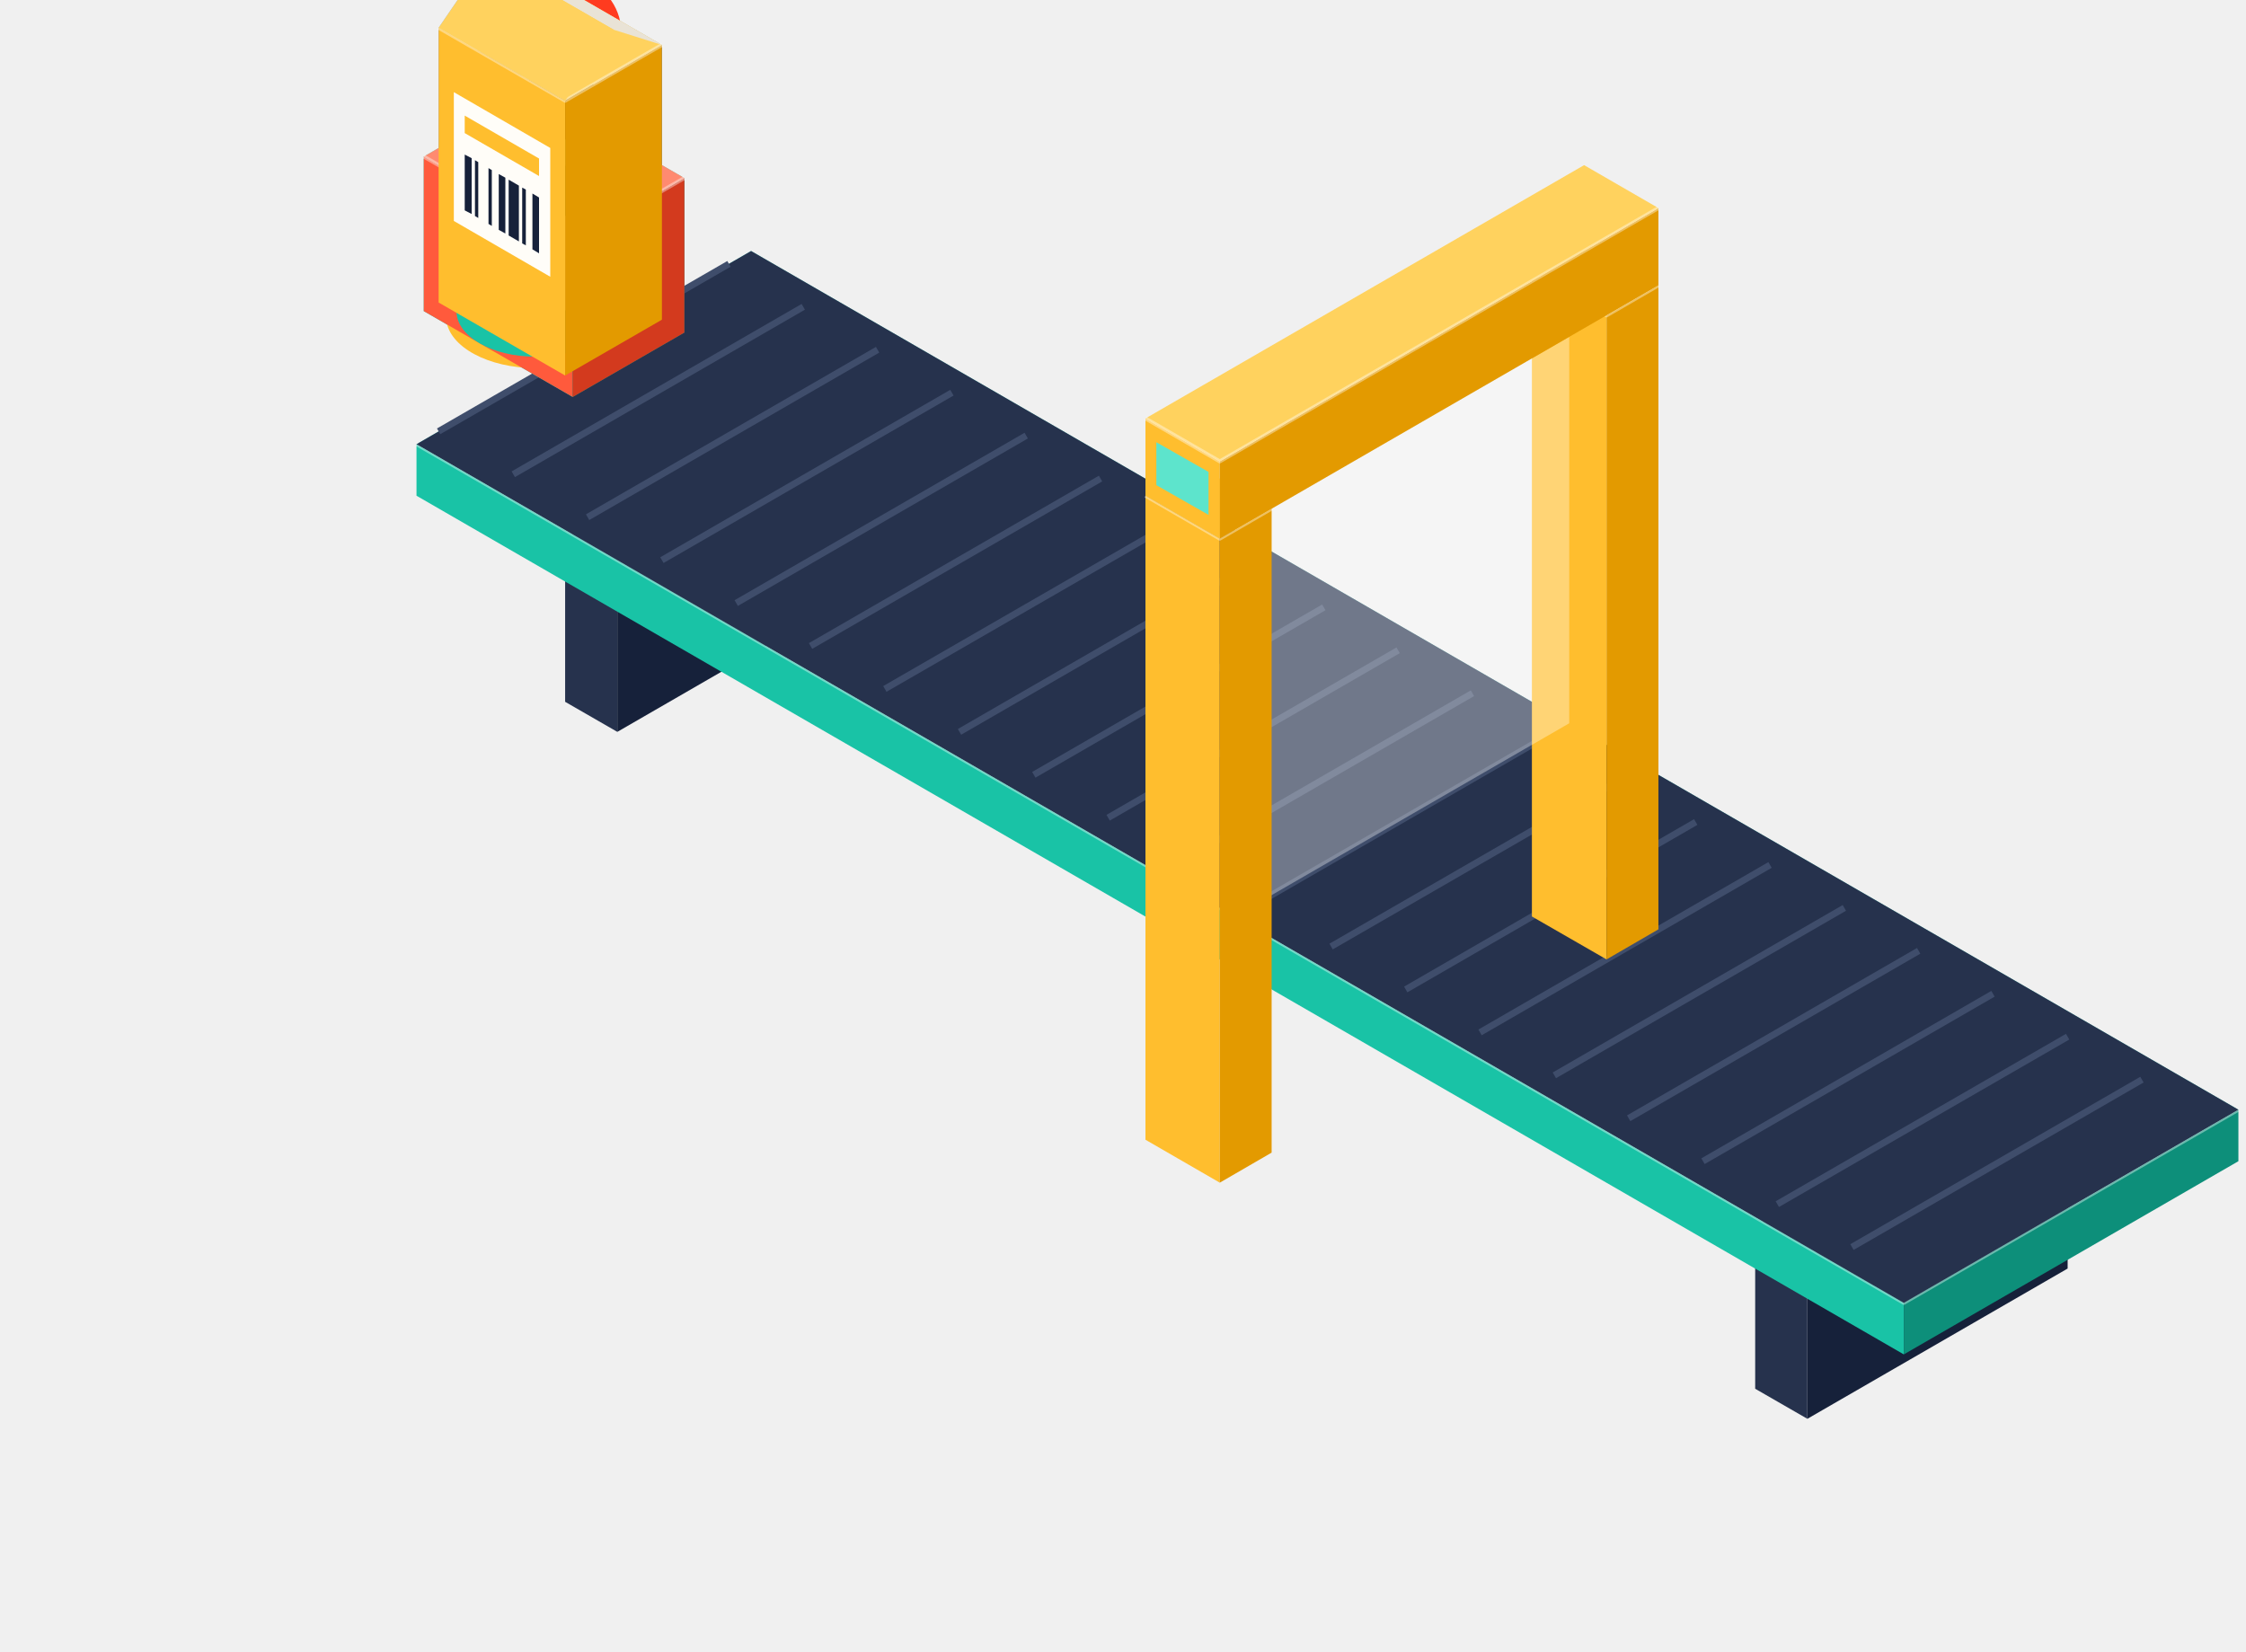
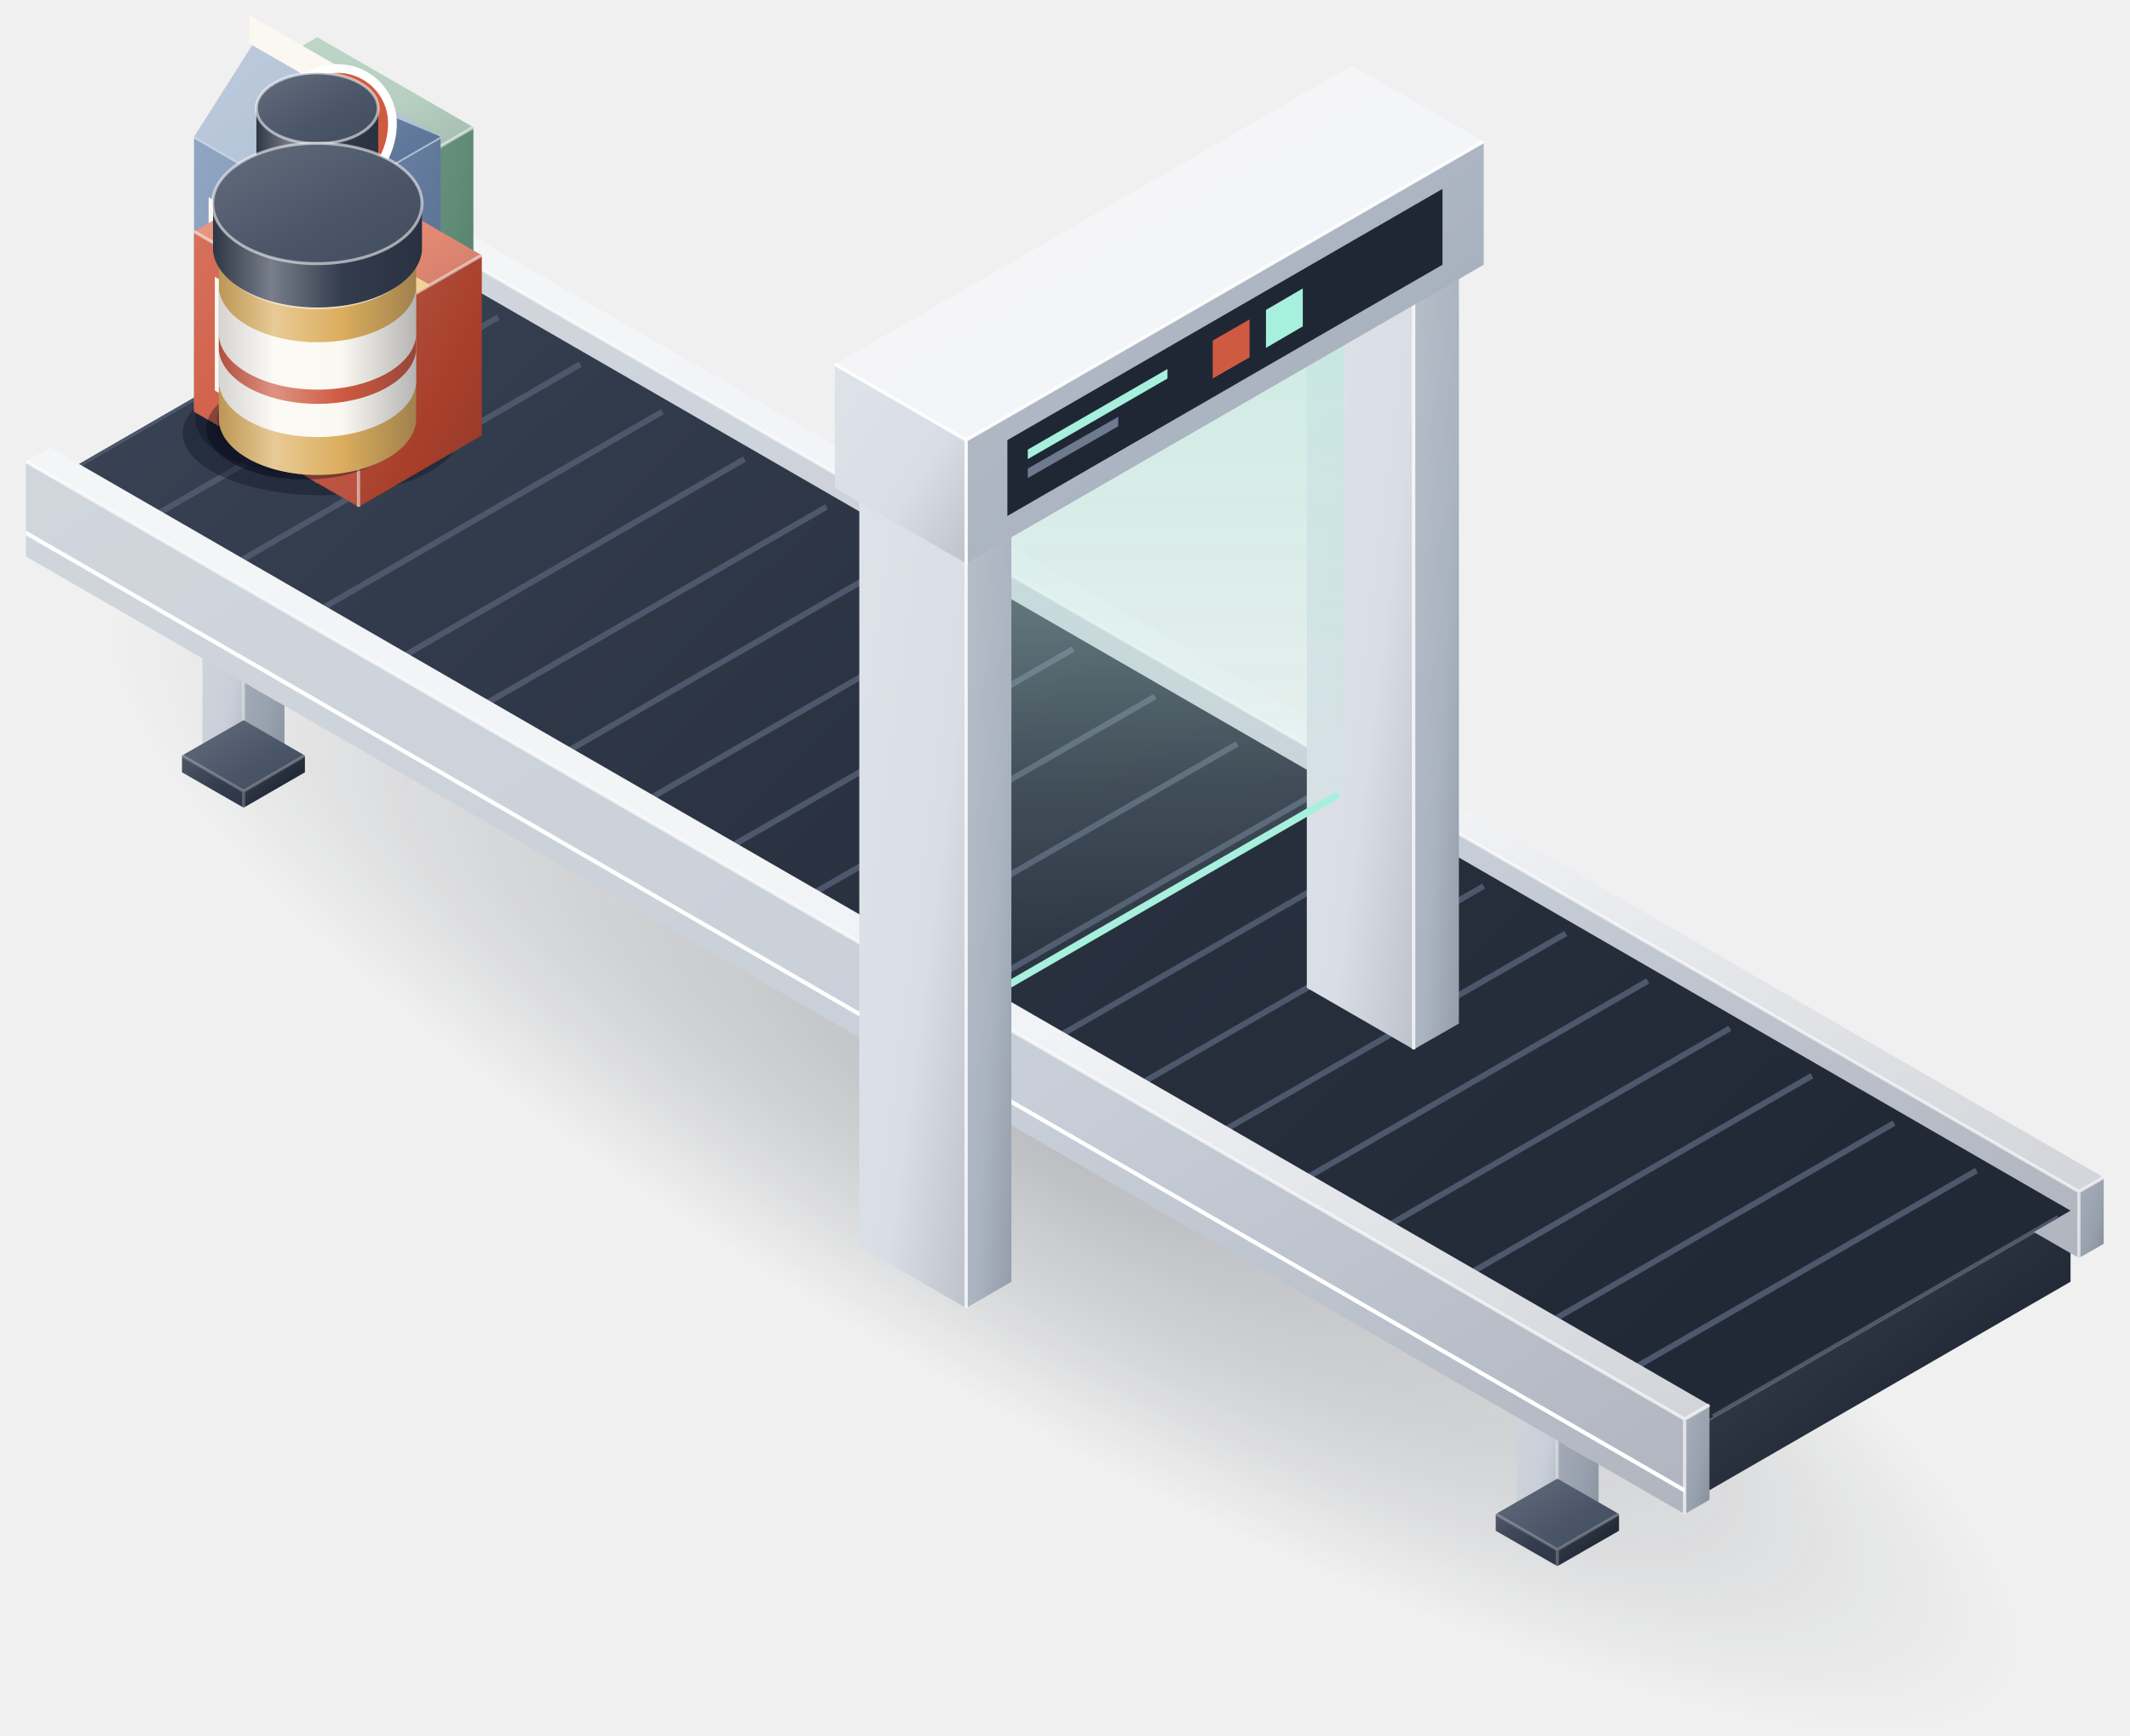
- <svg class="escena" aria-hidden="true" viewBox="-40 -30 680 500" style="--dx:450.3px;--dy:260px">
-   <polygon points="131.1,133.1 146.9,142.2 146.9,191.6 131.1,182.5" fill="#26324d" />
-   <polygon points="225.7,96.7 146.9,142.2 146.9,191.6 225.7,146.1" fill="#16213a" />
-   <polygon points="209.9,87.6 225.7,96.7 146.9,142.2 131.1,133.1" fill="#3f4d6b" />
-   <path d="M131.1 133.1L146.9 142.2L225.7 96.7" fill="none" stroke="#fff" stroke-opacity=".38" stroke-width="1.2" stroke-linejoin="round" />
-   <polygon points="491.4,341.1 507.2,350.2 507.2,399.6 491.4,390.5" fill="#26324d" />
-   <polygon points="586,304.7 507.2,350.2 507.2,399.6 586,354.1" fill="#16213a" />
-   <polygon points="570.2,295.6 586,304.7 507.2,350.2 491.4,341.1" fill="#3f4d6b" />
-   <path d="M491.4 341.1L507.2 350.2L586 304.7" fill="none" stroke="#fff" stroke-opacity=".38" stroke-width="1.2" stroke-linejoin="round" />
-   <polygon points="86.1,104.5 536.4,364.5 536.4,380.1 86.1,120.1" fill="#19c3a6" />
-   <polygon points="637.7,306 536.4,364.5 536.4,380.1 637.7,321.6" fill="#0d8f7a" />
-   <polygon points="187.4,46 637.7,306 536.4,364.5 86.1,104.5" fill="#5de4cc" />
-   <path d="M86.1 104.5L536.4 364.5L637.7 306" fill="none" stroke="#fff" stroke-opacity=".38" stroke-width="1.2" stroke-linejoin="round" />
-   <polygon points="187.4,46 637.7,306 536.4,364.5 86.1,104.5" fill="#26324d" />
-   <path class="rayas" d="M180.7 49.9L92.8 100.6M203.2 62.9L115.4 113.6M225.7 75.9L137.9 126.6M248.2 88.9L160.4 139.6M270.7 101.9L182.9 152.6M293.2 114.9L205.4 165.6M315.8 127.9L227.9 178.6M338.3 140.9L250.5 191.6M360.8 153.9L273 204.6M383.3 166.9L295.5 217.6M405.8 179.9L318 230.6M428.3 192.9L340.5 243.6M450.9 205.9L363 256.6M473.4 218.9L385.6 269.6M495.9 231.9L408.1 282.6M518.4 244.9L430.6 295.6M540.9 257.9L453.1 308.6M563.4 270.9L475.6 321.6M586 283.9L498.1 334.6M608.5 296.9L520.7 347.6" stroke="#3f4d6b" stroke-width="2" fill="none" />
-   <polygon points="423.8,52.5 446.4,65.5 446.4,260.5 423.8,247.5" fill="#ffbe2e" />
-   <polygon points="462.1,56.4 446.4,65.5 446.4,260.5 462.1,251.4" fill="#e39a00" />
-   <polygon points="439.6,43.4 462.1,56.4 446.4,65.5 423.8,52.5" fill="#ffd25e" />
-   <path d="M423.8 52.5L446.4 65.5L462.1 56.4" fill="none" stroke="#fff" stroke-opacity=".38" stroke-width="1.2" stroke-linejoin="round" />
+ <svg class="escena" viewBox="70 -26 584 476" aria-hidden="true" style="--dx:405.3px;--dy:234px">
+   <defs>
+     <radialGradient id="suelo">
+       <stop offset="0" stop-color="#1d2533" stop-opacity=".26" />
+       <stop offset=".6" stop-color="#1d2533" stop-opacity=".12" />
+       <stop offset="1" stop-color="#1d2533" stop-opacity="0" />
+     </radialGradient>
+     <linearGradient id="fc9cfd8" x1="0" y1="0" x2="1" y2="1">
+       <stop offset="0" stop-color="#d1d6dd" />
+       <stop offset="0.6" stop-color="#c9cfd8" />
+       <stop offset="1" stop-color="#b0b5bf" />
+     </linearGradient>
+     <linearGradient id="f98a1ae" x1="0" y1="0" x2="1" y2="1">
+       <stop offset="0" stop-color="#a6aeb9" />
+       <stop offset="0.6" stop-color="#98a1ae" />
+       <stop offset="1" stop-color="#868e9b" />
+     </linearGradient>
+     <linearGradient id="ff1f3f6" x1="0" y1="0" x2="1" y2="1">
+       <stop offset="0" stop-color="#f3f5f7" />
+       <stop offset="0.6" stop-color="#f1f3f6" />
+       <stop offset="1" stop-color="#d2d4d9" />
+     </linearGradient>
+     <linearGradient id="f333c4d" x1="0" y1="0" x2="1" y2="1">
+       <stop offset="0" stop-color="#505766" />
+       <stop offset="0.6" stop-color="#333c4d" />
+       <stop offset="1" stop-color="#2f3747" />
+     </linearGradient>
+     <linearGradient id="f232a38" x1="0" y1="0" x2="1" y2="1">
+       <stop offset="0" stop-color="#424854" />
+       <stop offset="0.6" stop-color="#232a38" />
+       <stop offset="1" stop-color="#212735" />
+     </linearGradient>
+     <linearGradient id="f4a5568" x1="0" y1="0" x2="1" y2="1">
+       <stop offset="0" stop-color="#636d7d" />
+       <stop offset="0.6" stop-color="#4a5568" />
+       <stop offset="1" stop-color="#424c5e" />
+     </linearGradient>
+     <linearGradient id="banda" x1="0" y1="0" x2="1" y2="0.6">
+       <stop offset="0" stop-color="#3a4456" />
+       <stop offset="0.5" stop-color="#2a3241" />
+       <stop offset="1" stop-color="#222936" />
+     </linearGradient>
+     <clipPath id="corte">
+       <polygon points="187.4,46 637.7,306 536.4,364.5 86.1,104.5" />
+     </clipPath>
+     <linearGradient id="fd9dee6" x1="0" y1="0" x2="1" y2="1">
+       <stop offset="0" stop-color="#dee3ea" />
+       <stop offset="0.6" stop-color="#d9dee6" />
+       <stop offset="1" stop-color="#bdc2cb" />
+     </linearGradient>
+     <linearGradient id="faab3c0" x1="0" y1="0" x2="1" y2="1">
+       <stop offset="0" stop-color="#b6bec9" />
+       <stop offset="0.6" stop-color="#aab3c0" />
+       <stop offset="1" stop-color="#959daa" />
+     </linearGradient>
+     <linearGradient id="ff4f5f8" x1="0" y1="0" x2="1" y2="1">
+       <stop offset="0" stop-color="#f6f6f9" />
+       <stop offset="0.6" stop-color="#f4f5f8" />
+       <stop offset="1" stop-color="#d5d6da" />
+     </linearGradient>
+     <linearGradient id="f7ea893" x1="0" y1="0" x2="1" y2="1">
+       <stop offset="0" stop-color="#90b4a2" />
+       <stop offset="0.6" stop-color="#7ea893" />
+       <stop offset="1" stop-color="#6f9483" />
+     </linearGradient>
+     <linearGradient id="f5c8872" x1="0" y1="0" x2="1" y2="1">
+       <stop offset="0" stop-color="#739986" />
+       <stop offset="0.6" stop-color="#5c8872" />
+       <stop offset="1" stop-color="#527867" />
+     </linearGradient>
+     <linearGradient id="fb6cfc0" x1="0" y1="0" x2="1" y2="1">
+       <stop offset="0" stop-color="#c0d6c9" />
+       <stop offset="0.6" stop-color="#b6cfc0" />
+       <stop offset="1" stop-color="#9fb5aa" />
+     </linearGradient>
+     <linearGradient id="f7f97b8" x1="0" y1="0" x2="1" y2="1">
+       <stop offset="0" stop-color="#91a6c2" />
+       <stop offset="0.6" stop-color="#7f97b8" />
+       <stop offset="1" stop-color="#7085a3" />
+     </linearGradient>
+     <linearGradient id="f5d7699" x1="0" y1="0" x2="1" y2="1">
+       <stop offset="0" stop-color="#7489a7" />
+       <stop offset="0.6" stop-color="#5d7699" />
+       <stop offset="1" stop-color="#536989" />
+     </linearGradient>
+     <linearGradient id="fb4c3d8" x1="0" y1="0" x2="1" y2="1">
+       <stop offset="0" stop-color="#bfcbdd" />
+       <stop offset="0.6" stop-color="#b4c3d8" />
+       <stop offset="1" stop-color="#9eabbf" />
+     </linearGradient>
+     <linearGradient id="tc9cfd8" x1="0" y1="0" x2="1" y2="0">
+       <stop offset="0" stop-color="#acb2bb" />
+       <stop offset="0.28" stop-color="#dbdfe5" />
+       <stop offset="0.62" stop-color="#c9cfd8" />
+       <stop offset="1" stop-color="#9398a2" />
+     </linearGradient>
+     <linearGradient id="fdfe3e9" x1="0" y1="0" x2="1" y2="1">
+       <stop offset="0" stop-color="#e3e7ec" />
+       <stop offset="0.6" stop-color="#dfe3e9" />
+       <stop offset="1" stop-color="#c3c7cd" />
+     </linearGradient>
+     <linearGradient id="tefe6d6" x1="0" y1="0" x2="1" y2="0">
+       <stop offset="0" stop-color="#ccc5ba" />
+       <stop offset="0.28" stop-color="#f4efe4" />
+       <stop offset="0.62" stop-color="#efe6d6" />
+       <stop offset="1" stop-color="#ada8a1" />
+     </linearGradient>
+     <linearGradient id="tdcae5e" x1="0" y1="0" x2="1" y2="0">
+       <stop offset="0" stop-color="#bc9655" />
+       <stop offset="0.28" stop-color="#e8ca95" />
+       <stop offset="0.62" stop-color="#dcae5e" />
+       <stop offset="1" stop-color="#a0814d" />
+     </linearGradient>
+     <linearGradient id="fcf5a42" x1="0" y1="0" x2="1" y2="1">
+       <stop offset="0" stop-color="#d6715c" />
+       <stop offset="0.6" stop-color="#cf5a42" />
+       <stop offset="1" stop-color="#b5513e" />
+     </linearGradient>
+     <linearGradient id="fa83f2b" x1="0" y1="0" x2="1" y2="1">
+       <stop offset="0" stop-color="#b45a49" />
+       <stop offset="0.6" stop-color="#a83f2b" />
+       <stop offset="1" stop-color="#933a2a" />
+     </linearGradient>
+     <linearGradient id="fe58a74" x1="0" y1="0" x2="1" y2="1">
+       <stop offset="0" stop-color="#e99a87" />
+       <stop offset="0.6" stop-color="#e58a74" />
+       <stop offset="1" stop-color="#c87a69" />
+     </linearGradient>
+     <linearGradient id="t7ea893" x1="0" y1="0" x2="1" y2="0">
+       <stop offset="0" stop-color="#6d9181" />
+       <stop offset="0.28" stop-color="#aac6b8" />
+       <stop offset="0.62" stop-color="#7ea893" />
+       <stop offset="1" stop-color="#5e7d72" />
+     </linearGradient>
+     <linearGradient id="tfbf8f1" x1="0" y1="0" x2="1" y2="0">
+       <stop offset="0" stop-color="#d6d4d0" />
+       <stop offset="0.28" stop-color="#fcfaf6" />
+       <stop offset="0.62" stop-color="#fbf8f1" />
+       <stop offset="1" stop-color="#b6b5b4" />
+     </linearGradient>
+     <linearGradient id="t5c8872" x1="0" y1="0" x2="1" y2="0">
+       <stop offset="0" stop-color="#507666" />
+       <stop offset="0.28" stop-color="#93b0a2" />
+       <stop offset="0.62" stop-color="#5c8872" />
+       <stop offset="1" stop-color="#46665b" />
+     </linearGradient>
+     <linearGradient id="t333c4d" x1="0" y1="0" x2="1" y2="0">
+       <stop offset="0" stop-color="#2e3646" />
+       <stop offset="0.28" stop-color="#787e8a" />
+       <stop offset="0.62" stop-color="#333c4d" />
+       <stop offset="1" stop-color="#2a3141" />
+     </linearGradient>
+     <linearGradient id="ff0d398" x1="0" y1="0" x2="1" y2="1">
+       <stop offset="0" stop-color="#f2d9a6" />
+       <stop offset="0.6" stop-color="#f0d398" />
+       <stop offset="1" stop-color="#d1b988" />
+     </linearGradient>
+     <linearGradient id="tcf5a42" x1="0" y1="0" x2="1" y2="0">
+       <stop offset="0" stop-color="#b14f3d" />
+       <stop offset="0.28" stop-color="#df9282" />
+       <stop offset="0.62" stop-color="#cf5a42" />
+       <stop offset="1" stop-color="#974639" />
+     </linearGradient>
+     <linearGradient id="luz" x1="0" y1="0" x2="0" y2="1">
+       <stop offset="0" stop-color="#bfe9df" stop-opacity="0.75" />
+       <stop offset="0.7" stop-color="#bfe9df" stop-opacity="0.16" />
+       <stop offset="1" stop-color="#bfe9df" stop-opacity="0" />
+     </linearGradient>
+   </defs>
+   <ellipse cx="361.9" cy="286.3" rx="306" ry="74" fill="url(#suelo)" transform="rotate(30 361.9 286.3)" />
+   <polygon points="204.3,93.4 215.6,99.9 215.6,146.8 204.3,140.3" fill="url(#fc9cfd8)" />
+   <polygon points="226.8,93.4 215.6,99.9 215.6,146.8 226.8,140.3" fill="url(#f98a1ae)" />
+   <polygon points="215.6,86.9 226.8,93.4 215.6,99.9 204.3,93.4" fill="url(#ff1f3f6)" />
+   <path d="M204.3 93.4L215.6 99.9L226.8 93.4M215.6 99.9L215.6 146.8" fill="none" stroke="#fff" stroke-opacity="0.35" stroke-width=".9" stroke-linejoin="round" />
+   <polygon points="125.5,139 136.8,145.5 136.8,192.3 125.5,185.8" fill="url(#fc9cfd8)" />
+   <polygon points="148,139 136.8,145.5 136.8,192.3 148,185.8" fill="url(#f98a1ae)" />
+   <polygon points="136.8,132.5 148,139 136.8,145.5 125.5,139" fill="url(#ff1f3f6)" />
+   <path d="M125.5 139L136.8 145.5L148 139M136.8 145.5L136.8 192.3" fill="none" stroke="#fff" stroke-opacity="0.35" stroke-width=".9" stroke-linejoin="round" />
+   <polygon points="139,155.9 145.8,159.8 145.8,166.3 139,162.4" fill="url(#fc9cfd8)" />
+   <polygon points="213.3,120.7 145.8,159.8 145.8,166.3 213.3,127.2" fill="url(#f98a1ae)" />
+   <polygon points="206.6,116.9 213.3,120.7 145.8,159.8 139,155.9" fill="url(#ff1f3f6)" />
+   <path d="M139 155.9L145.8 159.8L213.3 120.7M145.8 159.8L145.8 166.3" fill="none" stroke="#fff" stroke-opacity="0.3" stroke-width=".9" stroke-linejoin="round" />
+   <polygon points="119.9,181.2 136.8,191 136.8,195.5 119.9,185.8" fill="url(#f333c4d)" />
+   <polygon points="153.6,181.2 136.8,191 136.8,195.5 153.6,185.8" fill="url(#f232a38)" />
+   <polygon points="136.8,171.5 153.6,181.2 136.8,191 119.9,181.2" fill="url(#f4a5568)" />
+   <path d="M119.9 181.2L136.8 191L153.6 181.2M136.8 191L136.8 195.5" fill="none" stroke="#fff" stroke-opacity="0.2" stroke-width=".9" stroke-linejoin="round" />
+   <polygon points="564.6,301.5 575.8,308 575.8,354.8 564.6,348.3" fill="url(#fc9cfd8)" />
+   <polygon points="587.1,301.5 575.8,308 575.8,354.8 587.1,348.3" fill="url(#f98a1ae)" />
+   <polygon points="575.8,295 587.1,301.5 575.8,308 564.6,301.5" fill="url(#ff1f3f6)" />
+   <path d="M564.6 301.5L575.8 308L587.1 301.5M575.8 308L575.8 354.8" fill="none" stroke="#fff" stroke-opacity="0.35" stroke-width=".9" stroke-linejoin="round" />
+   <polygon points="485.8,347 497,353.5 497,400.3 485.8,393.8" fill="url(#fc9cfd8)" />
+   <polygon points="508.3,347 497,353.5 497,400.3 508.3,393.8" fill="url(#f98a1ae)" />
+   <polygon points="497,340.5 508.3,347 497,353.5 485.8,347" fill="url(#ff1f3f6)" />
+   <path d="M485.8 347L497 353.5L508.3 347M497 353.5L497 400.3" fill="none" stroke="#fff" stroke-opacity="0.35" stroke-width=".9" stroke-linejoin="round" />
+   <polygon points="499.3,363.9 506,367.8 506,374.3 499.3,370.4" fill="url(#fc9cfd8)" />
+   <polygon points="573.6,328.8 506,367.8 506,374.3 573.6,335.3" fill="url(#f98a1ae)" />
+   <polygon points="566.8,324.8 573.6,328.8 506,367.8 499.3,363.9" fill="url(#ff1f3f6)" />
+   <path d="M499.3 363.9L506 367.8L573.6 328.8M506 367.8L506 374.3" fill="none" stroke="#fff" stroke-opacity="0.3" stroke-width=".9" stroke-linejoin="round" />
+   <polygon points="480.1,389.2 497,399 497,403.5 480.1,393.8" fill="url(#f333c4d)" />
+   <polygon points="513.9,389.2 497,399 497,403.5 513.9,393.8" fill="url(#f232a38)" />
+   <polygon points="497,379.5 513.9,389.2 497,399 480.1,389.2" fill="url(#f4a5568)" />
+   <path d="M480.1 389.2L497 399L513.9 389.2M497 399L497 403.5" fill="none" stroke="#fff" stroke-opacity="0.2" stroke-width=".9" stroke-linejoin="round" />
+   <polygon points="86.1,104.5 536.4,364.5 536.4,384 86.1,124" fill="url(#f333c4d)" />
+   <polygon points="637.7,306 536.4,364.5 536.4,384 637.7,325.5" fill="url(#f232a38)" />
+   <polygon points="187.4,46 637.7,306 536.4,364.5 86.1,104.5" fill="url(#f4a5568)" />
+   <path d="M86.1 104.5L536.4 364.5L637.7 306M536.4 364.5L536.4 384" fill="none" stroke="#fff" stroke-opacity="0.2" stroke-width=".9" stroke-linejoin="round" />
+   <polygon points="185.2,38.2 640,300.8 640,319 185.2,56.4" fill="url(#fc9cfd8)" />
+   <polygon points="646.8,296.9 640,300.8 640,319 646.8,315.1" fill="url(#f98a1ae)" />
+   <polygon points="191.9,34.3 646.8,296.9 640,300.8 185.2,38.2" fill="url(#ff1f3f6)" />
+   <path d="M185.2 38.2L640 300.8L646.8 296.9M640 300.8L640 319" fill="none" stroke="#fff" stroke-opacity="0.6" stroke-width=".9" stroke-linejoin="round" />
+   <polygon points="187.4,46 637.7,306 536.4,364.5 86.1,104.5" fill="url(#banda)" />
+   <g clip-path="url(#corte)">
+     <path class="rayas" d="M161.5 34.9L67 89.5M184 47.9L89.5 102.6M206.6 61L112 115.6M229.1 73.9L134.5 128.6M251.6 86.9L157 141.6M274.1 99.9L179.5 154.6M296.6 113L202.1 167.6M319.1 126L224.6 180.6M341.7 139L247.1 193.6M364.2 152L269.6 206.6M386.7 165L292.1 219.5M409.2 178L314.6 232.5M431.7 191L337.2 245.5M454.2 204L359.7 258.5M476.8 217L382.2 271.5M499.3 230L404.7 284.5M521.8 243L427.2 297.6M544.3 256L449.7 310.6M566.8 269L472.3 323.6M589.3 282L494.8 336.6M611.9 295L517.3 349.6M634.4 308L539.8 362.6" stroke="#4d586c" stroke-width="1.6" fill="none" />
+   </g>
+   <polygon points="428.3,36.9 457.6,53.8 457.6,261.8 428.3,244.9" fill="url(#fd9dee6)" />
+   <polygon points="470,46.7 457.6,53.8 457.6,261.8 470,254.7" fill="url(#faab3c0)" />
+   <polygon points="440.7,29.8 470,46.7 457.6,53.8 428.3,36.9" fill="url(#ff4f5f8)" />
+   <path d="M428.3 36.9L457.6 53.8L470 46.7M457.6 53.8L457.6 261.8" fill="none" stroke="#fff" stroke-opacity="0.8" stroke-width=".9" stroke-linejoin="round" />
  <g>
    <g class="item" style="--i:0">
-       <polygon points="88.3,17.4 133.4,43.4 133.4,90.2 88.3,64.2" fill="#19c3a6" />
-       <polygon points="167.2,23.9 133.4,43.4 133.4,90.2 167.2,70.7" fill="#0d8f7a" />
-       <polygon points="122.1,-2.1 167.2,23.9 133.4,43.4 88.3,17.4" fill="#5de4cc" />
-       <path d="M88.3 17.4L133.4 43.4L167.2 23.9" fill="none" stroke="#fff" stroke-opacity=".38" stroke-width="1.2" stroke-linejoin="round" />
-       <polygon points="94,29.8 127.7,49.3 127.7,77.9 94,58.4" fill="#fffdf8" />
-       <polygon points="97.4,35.6 99.8,37 99.8,52.6 97.4,51.2" fill="#16213a" />
-       <polygon points="101,37.7 102.3,38.4 102.3,54 101,53.3" fill="#16213a" />
-       <polygon points="105.9,40.6 107.2,41.3 107.2,56.9 105.9,56.2" fill="#16213a" />
-       <polygon points="109.6,42.7 112.1,44.1 112.1,59.7 109.6,58.3" fill="#16213a" />
-       <polygon points="113.3,44.8 117,46.9 117,62.5 113.3,60.4" fill="#16213a" />
-       <polygon points="118.2,47.7 119.5,48.4 119.5,64 118.2,63.3" fill="#16213a" />
-       <polygon points="121.9,49.8 124.4,51.2 124.4,66.8 121.9,65.4" fill="#16213a" />
-       <polygon points="107.5,6.4 152.5,32.4 148,35 103,9" fill="#0d8f7a" />
+       <ellipse cx="162.1" cy="89.2" rx="34" ry="14" fill="#0d1220" fill-opacity=".38" />
+       <polygon points="135.6,-3.4 178.4,21.3 178.4,104.5 135.6,79.8" fill="url(#f7ea893)" />
+       <polygon points="199.8,8.9 178.4,21.3 178.4,104.5 199.8,92.2" fill="url(#f5c8872)" />
+       <polygon points="157,-15.8 199.8,8.9 178.4,21.3 135.6,-3.4" fill="url(#fb6cfc0)" />
+       <path d="M135.6 -3.4L178.4 21.3L199.8 8.9M178.4 21.3L178.4 104.5" fill="none" stroke="#fff" stroke-opacity="0.5" stroke-width=".9" stroke-linejoin="round" />
+       <polygon points="135.6,-3.4 178.4,21.3 178.4,35.6 135.6,10.9" fill="#5c8872" />
+       <polygon points="140.7,19 173.3,37.9 173.3,84.7 140.7,65.8" fill="#fbf8f1" />
+       <polygon points="144.6,29.7 160.9,39.1 160.9,45.7 144.6,36.3" fill="#2a3242" />
+       <polygon points="144.6,40.9 169.4,55.3 169.4,58.5 144.6,44.2" fill="#9aa3b2" />
+       <polygon points="144.6,47.5 164.2,58.8 164.2,62.1 144.6,50.8" fill="#9aa3b2" />
+       <polygon points="144.6,55.9 154.4,61.6 154.4,67.2 144.6,61.5" fill="#cf5a42" />
    </g>
    <g class="item" style="--i:1">
-       <polygon points="92.8,-21.6 131.1,0.5 131.1,83.7 92.8,61.6" fill="#4c82f7" />
-       <polygon points="160.4,-16.4 131.1,0.5 131.1,83.7 160.4,66.8" fill="#2c5bd0" />
-       <polygon points="122.1,-38.5 160.4,-16.4 131.1,0.5 92.8,-21.6" fill="#8cb6ff" />
-       <path d="M92.8 -21.6L131.1 0.5L160.4 -16.4" fill="none" stroke="#fff" stroke-opacity=".38" stroke-width="1.2" stroke-linejoin="round" />
-       <polygon points="122.1,-38.5 160.4,-16.4 145.8,-21 107.5,-43.1" fill="#e9e3d6" />
-       <polygon points="92.8,-21.6 131.1,0.5 145.8,-21 107.5,-43.1" fill="#8cb6ff" />
-       <polygon points="97.4,-2.1 126.6,14.8 126.6,53.8 97.4,36.9" fill="#fffdf8" />
-       <polygon points="100.7,16.8 102.8,17.9 102.8,34.8 100.7,33.7" fill="#16213a" />
-       <polygon points="103.8,18.5 104.8,19.1 104.8,36 103.8,35.4" fill="#16213a" />
-       <polygon points="107.9,20.9 108.9,21.5 108.9,38.4 107.9,37.8" fill="#16213a" />
-       <polygon points="111,22.7 113,23.8 113,40.7 111,39.6" fill="#16213a" />
-       <polygon points="114,24.4 117.1,26.2 117.1,43.1 114,41.3" fill="#16213a" />
-       <polygon points="118.1,26.8 119.2,27.4 119.2,44.3 118.1,43.7" fill="#16213a" />
-       <polygon points="121.2,28.6 123.2,29.8 123.2,46.7 121.2,45.5" fill="#16213a" />
-       <polygon points="100.7,5 123.2,18 123.2,23.3 100.7,10.3" fill="#4c82f7" />
+       <ellipse cx="153.6" cy="88.9" rx="30" ry="15" fill="#0d1220" fill-opacity=".38" />
+       <polygon points="123.2,11.5 157,31 157,106.5 123.2,86.9" fill="url(#f7f97b8)" />
+       <polygon points="190.8,11.5 157,31 157,106.5 190.8,86.9" fill="url(#f5d7699)" />
+       <polygon points="157,-8 190.8,11.5 157,31 123.2,11.5" fill="url(#fb4c3d8)" />
+       <path d="M123.2 11.5L157 31L190.8 11.5M157 31L157 106.5" fill="none" stroke="#fff" stroke-opacity="0.5" stroke-width=".9" stroke-linejoin="round" />
+       <polygon points="123.2,11.5 157,31 173.9,4.4 140.1,-15.1" fill="url(#fb4c3d8)" />
+       <polygon points="190.8,11.5 157,31 173.9,4.4" fill="url(#f5d7699)" />
+       <polygon points="138.3,-14.1 172.1,5.4 172.1,-2.4 138.3,-21.9" fill="#fbf8f1" />
+       <polygon points="127.2,28.1 153.1,43.1 153.1,87.3 127.2,72.3" fill="#fbf8f1" />
+       <polygon points="130.3,37.9 143.2,45.3 143.2,51.5 130.3,44.1" fill="#2a3242" />
+       <polygon points="130.3,48.5 150,59.8 150,62.9 130.3,51.6" fill="#9aa3b2" />
+       <polygon points="130.3,54.7 145.8,63.6 145.8,66.7 130.3,57.8" fill="#9aa3b2" />
+       <polygon points="130.3,62.6 138.1,67.1 138.1,72.4 130.3,67.9" fill="#5d7699" />
    </g>
    <g class="item" style="--i:2">
-       <path d="M95.1 20V66.8A27.1 15.6 0 0 0 149.2 66.8V20Z" fill="#ffbe2e" />
-       <path d="M128.9 35.2V82A27.1 15.6 0 0 0 149.2 66.8V20Z" fill="#e39a00" />
-       <ellipse cx="122.1" cy="20" rx="27.1" ry="15.6" fill="#ffd25e" stroke="#fff" stroke-opacity=".35" stroke-width="1" />
-       <path d="M95.1 30.4A27.1 15.6 0 0 0 149.2 30.4V57.7A27.1 15.6 0 0 1 95.1 57.7Z" fill="#fffdf8" />
-       <path d="M95.1 53.8A27.1 15.6 0 0 0 149.2 53.8V57.7A27.1 15.6 0 0 1 95.1 57.7Z" fill="#e39a00" />
+       <ellipse cx="153.6" cy="91.5" rx="27" ry="14" fill="#0d1220" fill-opacity=".38" />
+       <path d="M130 37.6V89.6A27.1 15.6 0 0 0 184.1 89.6V37.6Z" fill="url(#tc9cfd8)" />
+       <ellipse cx="157" cy="37.6" rx="27.1" ry="15.6" fill="url(#fdfe3e9)" stroke="#fff" stroke-opacity=".55" stroke-width=".8" />
+       <path d="M130 44.1A27.1 15.6 0 0 0 184.1 44.1V83.1A27.1 15.6 0 0 1 130 83.1Z" fill="url(#tefe6d6)" />
+       <path d="M130 57.1A27.1 15.6 0 0 0 184.1 57.1V72.7A27.1 15.6 0 0 1 130 72.7Z" fill="url(#tdcae5e)" />
    </g>
    <g class="item" style="--i:3">
-       <polygon points="88.3,17.4 133.4,43.4 133.4,90.2 88.3,64.2" fill="#ff5a3c" />
-       <polygon points="167.2,23.9 133.4,43.4 133.4,90.2 167.2,70.7" fill="#d33a1e" />
-       <polygon points="122.1,-2.1 167.2,23.9 133.4,43.4 88.3,17.4" fill="#ff8a70" />
-       <path d="M88.3 17.4L133.4 43.4L167.2 23.9" fill="none" stroke="#fff" stroke-opacity=".38" stroke-width="1.2" stroke-linejoin="round" />
-       <polygon points="94,29.8 127.7,49.3 127.7,77.9 94,58.4" fill="#fffdf8" />
-       <polygon points="97.4,35.6 99.8,37 99.8,52.6 97.4,51.2" fill="#16213a" />
-       <polygon points="101,37.7 102.3,38.4 102.3,54 101,53.3" fill="#16213a" />
-       <polygon points="105.9,40.6 107.2,41.3 107.2,56.9 105.9,56.2" fill="#16213a" />
-       <polygon points="109.6,42.7 112.1,44.1 112.1,59.7 109.6,58.3" fill="#16213a" />
-       <polygon points="113.3,44.8 117,46.9 117,62.5 113.3,60.4" fill="#16213a" />
-       <polygon points="118.2,47.7 119.5,48.4 119.5,64 118.2,63.3" fill="#16213a" />
-       <polygon points="121.9,49.8 124.4,51.2 124.4,66.8 121.9,65.4" fill="#16213a" />
-       <polygon points="107.5,6.4 152.5,32.4 148,35 103,9" fill="#d33a1e" />
+       <ellipse cx="158.1" cy="92.8" rx="38" ry="17" fill="#0d1220" fill-opacity=".38" />
+       <polygon points="123.2,37.5 168.3,63.5 168.3,113 123.2,86.9" fill="url(#fcf5a42)" />
+       <polygon points="202.1,44 168.3,63.5 168.3,113 202.1,93.4" fill="url(#fa83f2b)" />
+       <polygon points="157,18 202.1,44 168.3,63.5 123.2,37.5" fill="url(#fe58a74)" />
+       <path d="M123.2 37.5L168.3 63.5L202.1 44M168.3 63.5L168.3 113" fill="none" stroke="#fff" stroke-opacity="0.5" stroke-width=".9" stroke-linejoin="round" />
+       <polygon points="142.9,26.2 188,52.2 182.4,55.4 137.3,29.4" fill="#f0d398" />
+       <polygon points="128.9,49.9 162.6,69.4 162.6,100.6 128.9,81.1" fill="#fbf8f1" />
+       <polygon points="132.9,57.9 149.8,67.6 149.8,72 132.9,62.2" fill="#2a3242" />
+       <polygon points="132.9,65.3 158.6,80.2 158.6,82.3 132.9,67.5" fill="#9aa3b2" />
+       <polygon points="132.9,69.7 153.2,81.4 153.2,83.6 132.9,71.9" fill="#9aa3b2" />
+       <polygon points="132.9,75.3 143.1,81.2 143.1,84.9 132.9,79.1" fill="#a83f2b" />
      <g class="bandera">
-         <g transform="translate(131.1 -17.7)">
-           <path d="M0 26 L-9 12 A17 17 0 1 1 9 12 Z" fill="#ff3b1f" />
-           <rect x="-2.6" y="-14" width="5.2" height="15" rx="2.6" fill="#fff" />
-           <circle cy="7" r="3" fill="#fff" />
+         <g transform="translate(162.6 10.8)">
+           <path d="M0 24C-3 17-15 10-15 -3A15 15 0 1 1 15 -3C15 10 3 17 0 24Z" fill="#cf5a42" stroke="#fff" stroke-width="2.4" />
+           <rect x="-2.2" y="-11.5" width="4.4" height="11.5" rx="2.2" fill="#fff" />
+           <circle cy="5" r="2.5" fill="#fff" />
        </g>
      </g>
    </g>
    <g class="item" style="--i:4">
-       <path d="M98.2 7V64.2A23.9 13.8 0 0 0 146 64.2V7Z" fill="#19c3a6" />
-       <path d="M128.1 20.4V77.6A23.9 13.8 0 0 0 146 64.2V7Z" fill="#0d8f7a" />
-       <ellipse cx="122.1" cy="7" rx="23.9" ry="13.8" fill="#5de4cc" stroke="#fff" stroke-opacity=".35" stroke-width="1" />
-       <path d="M98.2 22.6A23.9 13.8 0 0 0 146 22.6V51.2A23.9 13.8 0 0 1 98.2 51.2Z" fill="#fffdf8" />
-       <path d="M109.4 -3.4V7A12.7 7.4 0 0 0 134.9 7V-3.4Z" fill="#26324d" />
-       <path d="M125.3 3.7V14.1A12.7 7.4 0 0 0 134.9 7V-3.4Z" fill="#16213a" />
-       <ellipse cx="122.1" cy="-3.4" rx="12.7" ry="7.4" fill="#3f4d6b" stroke="#fff" stroke-opacity=".35" stroke-width="1" />
-       <path d="M104.6 -16.4V-3.4A17.5 10.1 0 0 0 139.6 -3.4V-16.4Z" fill="#26324d" />
-       <path d="M126.5 -6.6V6.4A17.5 10.1 0 0 0 139.6 -3.4V-16.4Z" fill="#16213a" />
-       <ellipse cx="122.1" cy="-16.4" rx="17.5" ry="10.1" fill="#3f4d6b" stroke="#fff" stroke-opacity=".35" stroke-width="1" />
+       <ellipse cx="153.6" cy="88.9" rx="24" ry="12" fill="#0d1220" fill-opacity=".38" />
+       <path d="M133.1 27.1V86.9A23.9 13.8 0 0 0 180.9 86.9V27.1Z" fill="url(#t7ea893)" />
+       <ellipse cx="157" cy="27.1" rx="23.9" ry="13.8" fill="url(#fb6cfc0)" stroke="#fff" stroke-opacity=".55" stroke-width=".8" />
+       <path d="M133.1 44A23.9 13.8 0 0 0 180.9 44V72.6A23.9 13.8 0 0 1 133.1 72.6Z" fill="url(#tfbf8f1)" />
+       <path d="M133.1 58.3A23.9 13.8 0 0 0 180.9 58.3V62.2A23.9 13.8 0 0 1 133.1 62.2Z" fill="url(#t5c8872)" />
+       <path d="M145.1 15.4V27.1A11.9 6.9 0 0 0 169 27.1V15.4Z" fill="url(#t333c4d)" />
+       <ellipse cx="157" cy="15.4" rx="11.9" ry="6.9" fill="url(#f4a5568)" stroke="#fff" stroke-opacity=".55" stroke-width=".8" />
+       <path d="M140.3 3.7V15.4A16.7 9.7 0 0 0 173.7 15.4V3.7Z" fill="url(#t333c4d)" />
+       <ellipse cx="157" cy="3.7" rx="16.7" ry="9.7" fill="url(#f4a5568)" stroke="#fff" stroke-opacity=".55" stroke-width=".8" />
    </g>
    <g class="item" style="--i:5">
-       <polygon points="92.8,-21.6 131.1,0.5 131.1,83.7 92.8,61.6" fill="#ffbe2e" />
-       <polygon points="160.4,-16.4 131.1,0.5 131.1,83.7 160.4,66.8" fill="#e39a00" />
-       <polygon points="122.1,-38.5 160.4,-16.4 131.1,0.5 92.8,-21.6" fill="#ffd25e" />
-       <path d="M92.8 -21.6L131.1 0.5L160.4 -16.4" fill="none" stroke="#fff" stroke-opacity=".38" stroke-width="1.2" stroke-linejoin="round" />
-       <polygon points="122.1,-38.5 160.4,-16.4 145.8,-21 107.5,-43.1" fill="#e9e3d6" />
-       <polygon points="92.8,-21.6 131.1,0.5 145.8,-21 107.5,-43.1" fill="#ffd25e" />
-       <polygon points="97.4,-2.1 126.6,14.8 126.6,53.8 97.4,36.9" fill="#fffdf8" />
-       <polygon points="100.7,16.8 102.8,17.9 102.8,34.8 100.7,33.7" fill="#16213a" />
-       <polygon points="103.8,18.5 104.8,19.1 104.8,36 103.8,35.4" fill="#16213a" />
-       <polygon points="107.9,20.9 108.9,21.5 108.9,38.4 107.9,37.8" fill="#16213a" />
-       <polygon points="111,22.7 113,23.8 113,40.7 111,39.6" fill="#16213a" />
-       <polygon points="114,24.4 117.1,26.2 117.1,43.1 114,41.3" fill="#16213a" />
-       <polygon points="118.1,26.8 119.2,27.4 119.2,44.3 118.1,43.7" fill="#16213a" />
-       <polygon points="121.2,28.6 123.2,29.8 123.2,46.7 121.2,45.5" fill="#16213a" />
-       <polygon points="100.7,5 123.2,18 123.2,23.3 100.7,10.3" fill="#ffbe2e" />
+       <ellipse cx="153.6" cy="91.5" rx="27" ry="14" fill="#0d1220" fill-opacity=".38" />
+       <path d="M130 42.8V89.6A27.1 15.6 0 0 0 184.1 89.6V42.8Z" fill="url(#tdcae5e)" />
+       <ellipse cx="157" cy="42.8" rx="27.1" ry="15.6" fill="url(#ff0d398)" stroke="#fff" stroke-opacity=".55" stroke-width=".8" />
+       <path d="M130 53.2A27.1 15.6 0 0 0 184.1 53.2V79.2A27.1 15.6 0 0 1 130 79.2Z" fill="url(#tfbf8f1)" />
+       <path d="M130 66.2A27.1 15.6 0 0 0 184.1 66.2V70.1A27.1 15.6 0 0 1 130 70.1Z" fill="url(#tcf5a42)" />
+       <path d="M128.4 29.8V42.8A28.7 16.5 0 0 0 185.7 42.8V29.8Z" fill="url(#t333c4d)" />
+       <ellipse cx="157" cy="29.8" rx="28.7" ry="16.5" fill="url(#f4a5568)" stroke="#fff" stroke-opacity=".55" stroke-width=".8" />
    </g>
  </g>
-   <polygon points="435.1,72 333.8,130.5 333.8,247.5 435.1,189" fill="rgba(255,255,255,.34)" class="haz" />
-   <polygon points="306.8,120.1 329.3,133.1 329.3,328.1 306.8,315.1" fill="#ffbe2e" />
-   <polygon points="345,124 329.3,133.1 329.3,328.1 345,319" fill="#e39a00" />
-   <polygon points="322.5,111 345,124 329.3,133.1 306.8,120.1" fill="#ffd25e" />
-   <path d="M306.8 120.1L329.3 133.1L345 124" fill="none" stroke="#fff" stroke-opacity=".38" stroke-width="1.2" stroke-linejoin="round" />
-   <polygon points="306.8,96.7 329.3,109.7 329.3,133.1 306.8,120.1" fill="#ffbe2e" />
-   <polygon points="462.1,33 329.3,109.7 329.3,133.1 462.1,56.4" fill="#e39a00" />
-   <polygon points="439.6,20 462.1,33 329.3,109.7 306.8,96.7" fill="#ffd25e" />
-   <path d="M306.8 96.7L329.3 109.7L462.1 33" fill="none" stroke="#fff" stroke-opacity=".38" stroke-width="1.2" stroke-linejoin="round" />
-   <polygon points="310.1,103.9 325.9,112.9 325.9,125.9 310.1,116.9" fill="#5de4cc" />
+   <polygon points="438.5,47.9 337.2,106.5 337.2,249.5 438.5,191" fill="url(#luz)" class="haz" />
+   <path class="haz" d="M436.2 192.3L339.4 248.2" stroke="#a7f0dd" stroke-width="2" stroke-linecap="round" />
+   <polygon points="77.1,100.6 531.9,363.2 531.9,389.2 77.1,126.6" fill="url(#fc9cfd8)" />
+   <polygon points="538.7,359.3 531.9,363.2 531.9,389.2 538.7,385.3" fill="url(#f98a1ae)" />
+   <polygon points="83.8,96.7 538.7,359.3 531.9,363.2 77.1,100.6" fill="url(#ff1f3f6)" />
+   <path d="M77.1 100.6L531.9 363.2L538.7 359.3M531.9 363.2L531.9 389.2" fill="none" stroke="#fff" stroke-opacity="0.7" stroke-width=".9" stroke-linejoin="round" />
+   <polygon points="77.1,119.5 531.9,382.1 531.9,383.4 77.1,120.8" fill="#ffffff" />
+   <polygon points="305.6,107.8 334.9,124.6 334.9,332.7 305.6,315.8" fill="url(#fd9dee6)" />
+   <polygon points="347.3,117.5 334.9,124.6 334.9,332.7 347.3,325.5" fill="url(#faab3c0)" />
+   <polygon points="318,100.6 347.3,117.5 334.9,124.6 305.6,107.8" fill="url(#ff4f5f8)" />
+   <path d="M305.6 107.8L334.9 124.6L347.3 117.5M334.9 124.6L334.9 332.7" fill="none" stroke="#fff" stroke-opacity="0.8" stroke-width=".9" stroke-linejoin="round" />
+   <polygon points="298.9,73.9 334.9,94.7 334.9,128.5 298.9,107.8" fill="url(#fd9dee6)" />
+   <polygon points="476.8,12.8 334.9,94.7 334.9,128.5 476.8,46.6" fill="url(#faab3c0)" />
+   <polygon points="440.7,-8 476.8,12.8 334.9,94.7 298.9,73.9" fill="url(#ff4f5f8)" />
+   <path d="M298.9 73.9L334.9 94.7L476.8 12.8M334.9 94.7L334.9 128.5" fill="none" stroke="#fff" stroke-opacity="0.9" stroke-width=".9" stroke-linejoin="round" />
+   <polygon points="346.2,94.7 465.5,25.8 465.5,46.6 346.2,115.5" fill="#1f2734" />
+   <polygon points="351.8,97.3 390.1,75.2 390.1,77.8 351.8,99.9" fill="#a7f0dd" />
+   <polygon points="351.8,102.5 376.6,88.3 376.6,90.9 351.8,105.1" fill="#6d7a8f" />
+   <polygon points="402.5,67.4 412.6,61.6 412.6,72 402.5,77.8" fill="#cf5a42" />
+   <polygon points="417.1,59 427.2,53.1 427.2,63.5 417.1,69.4" fill="#a7f0dd" />
</svg>
